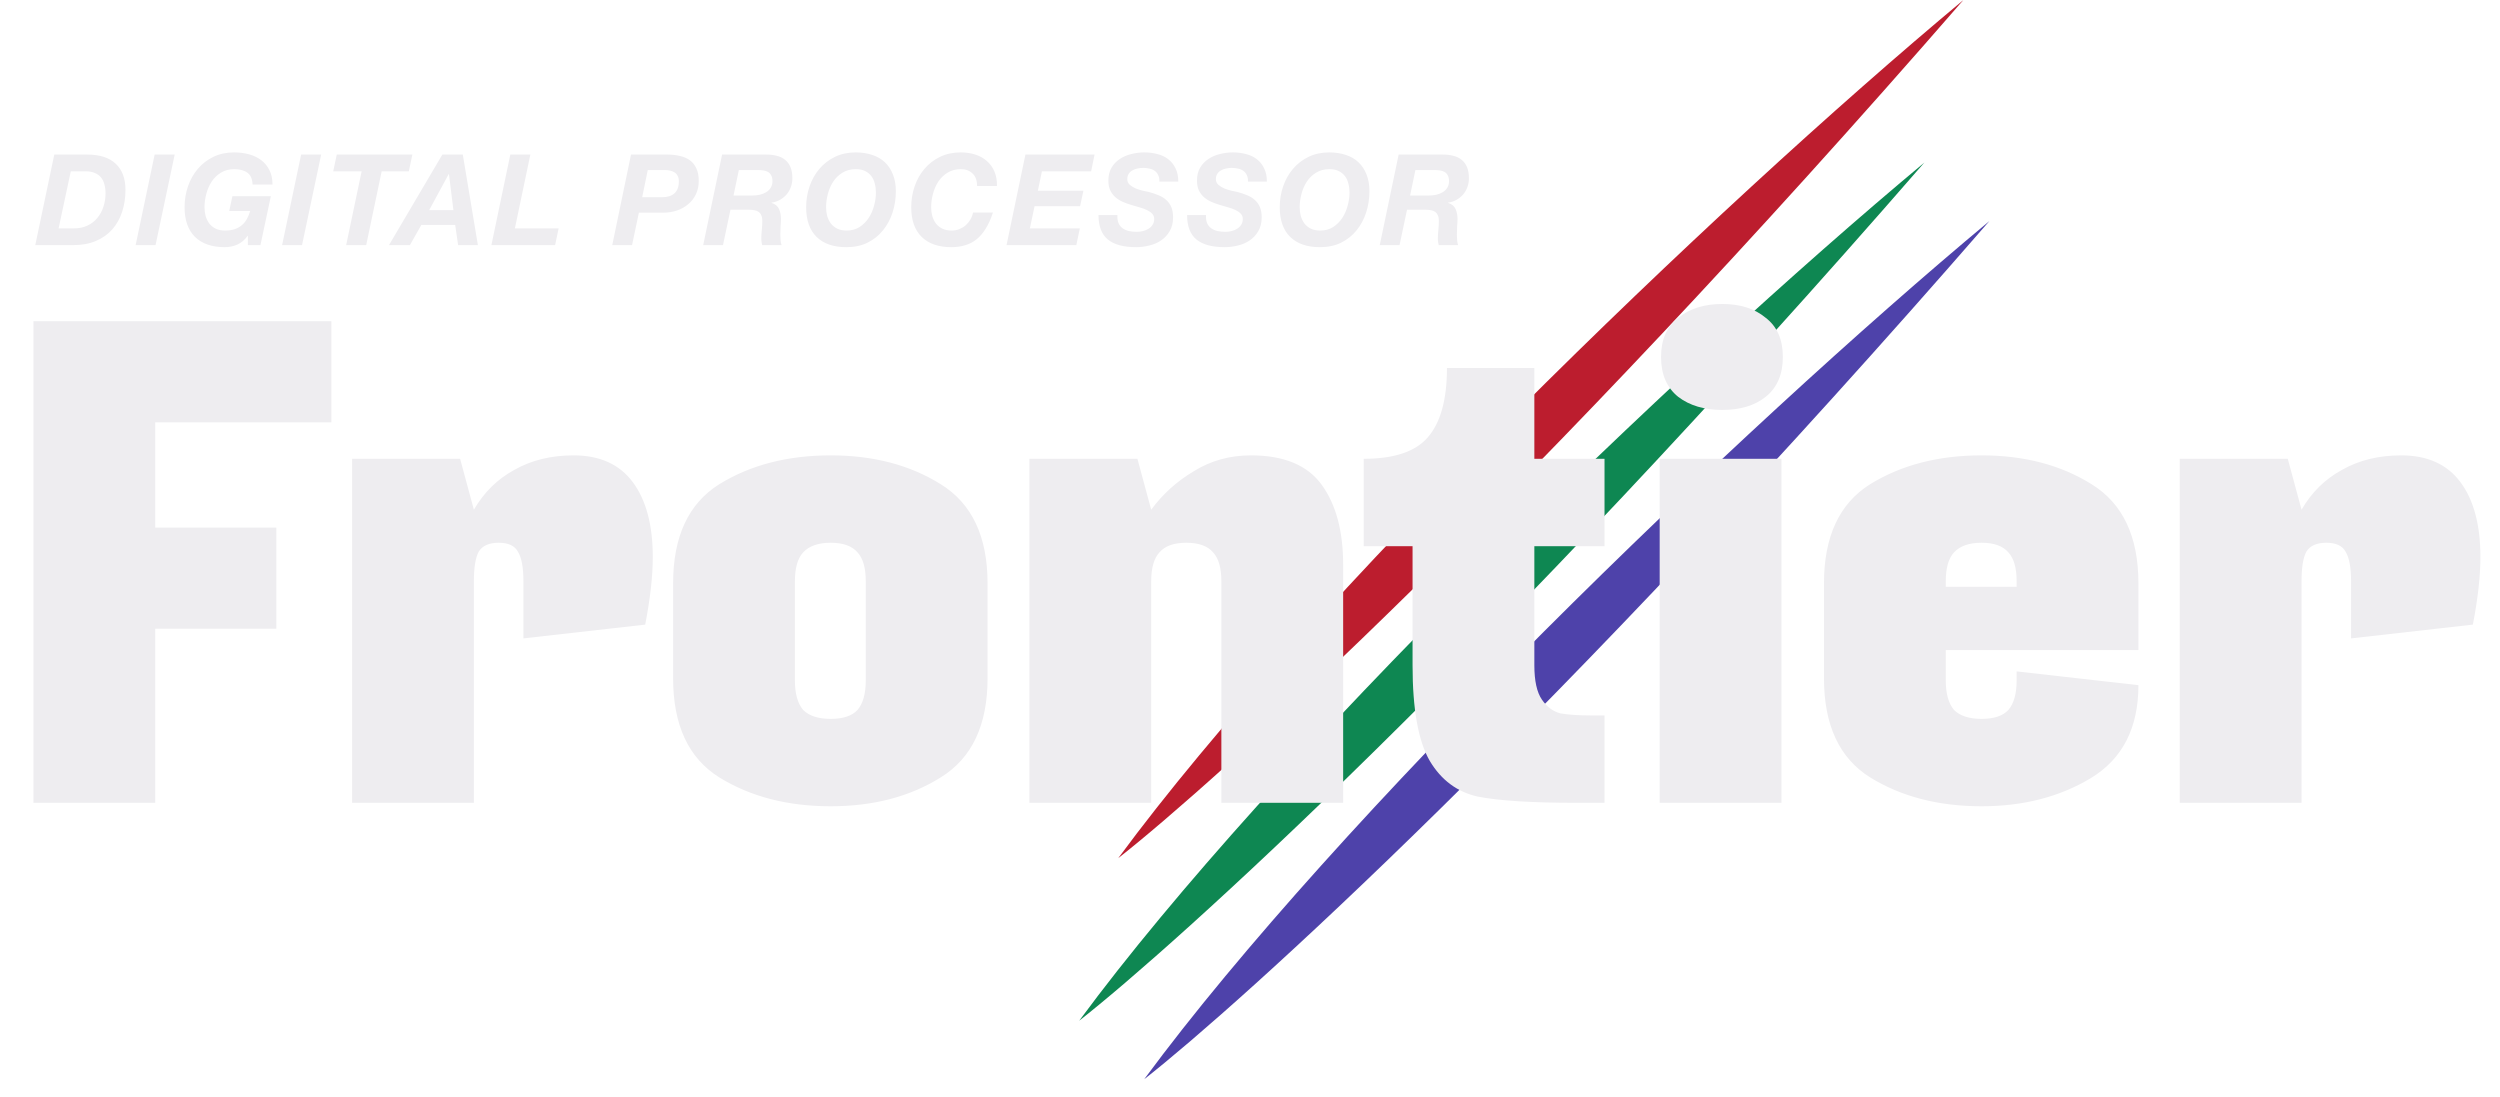
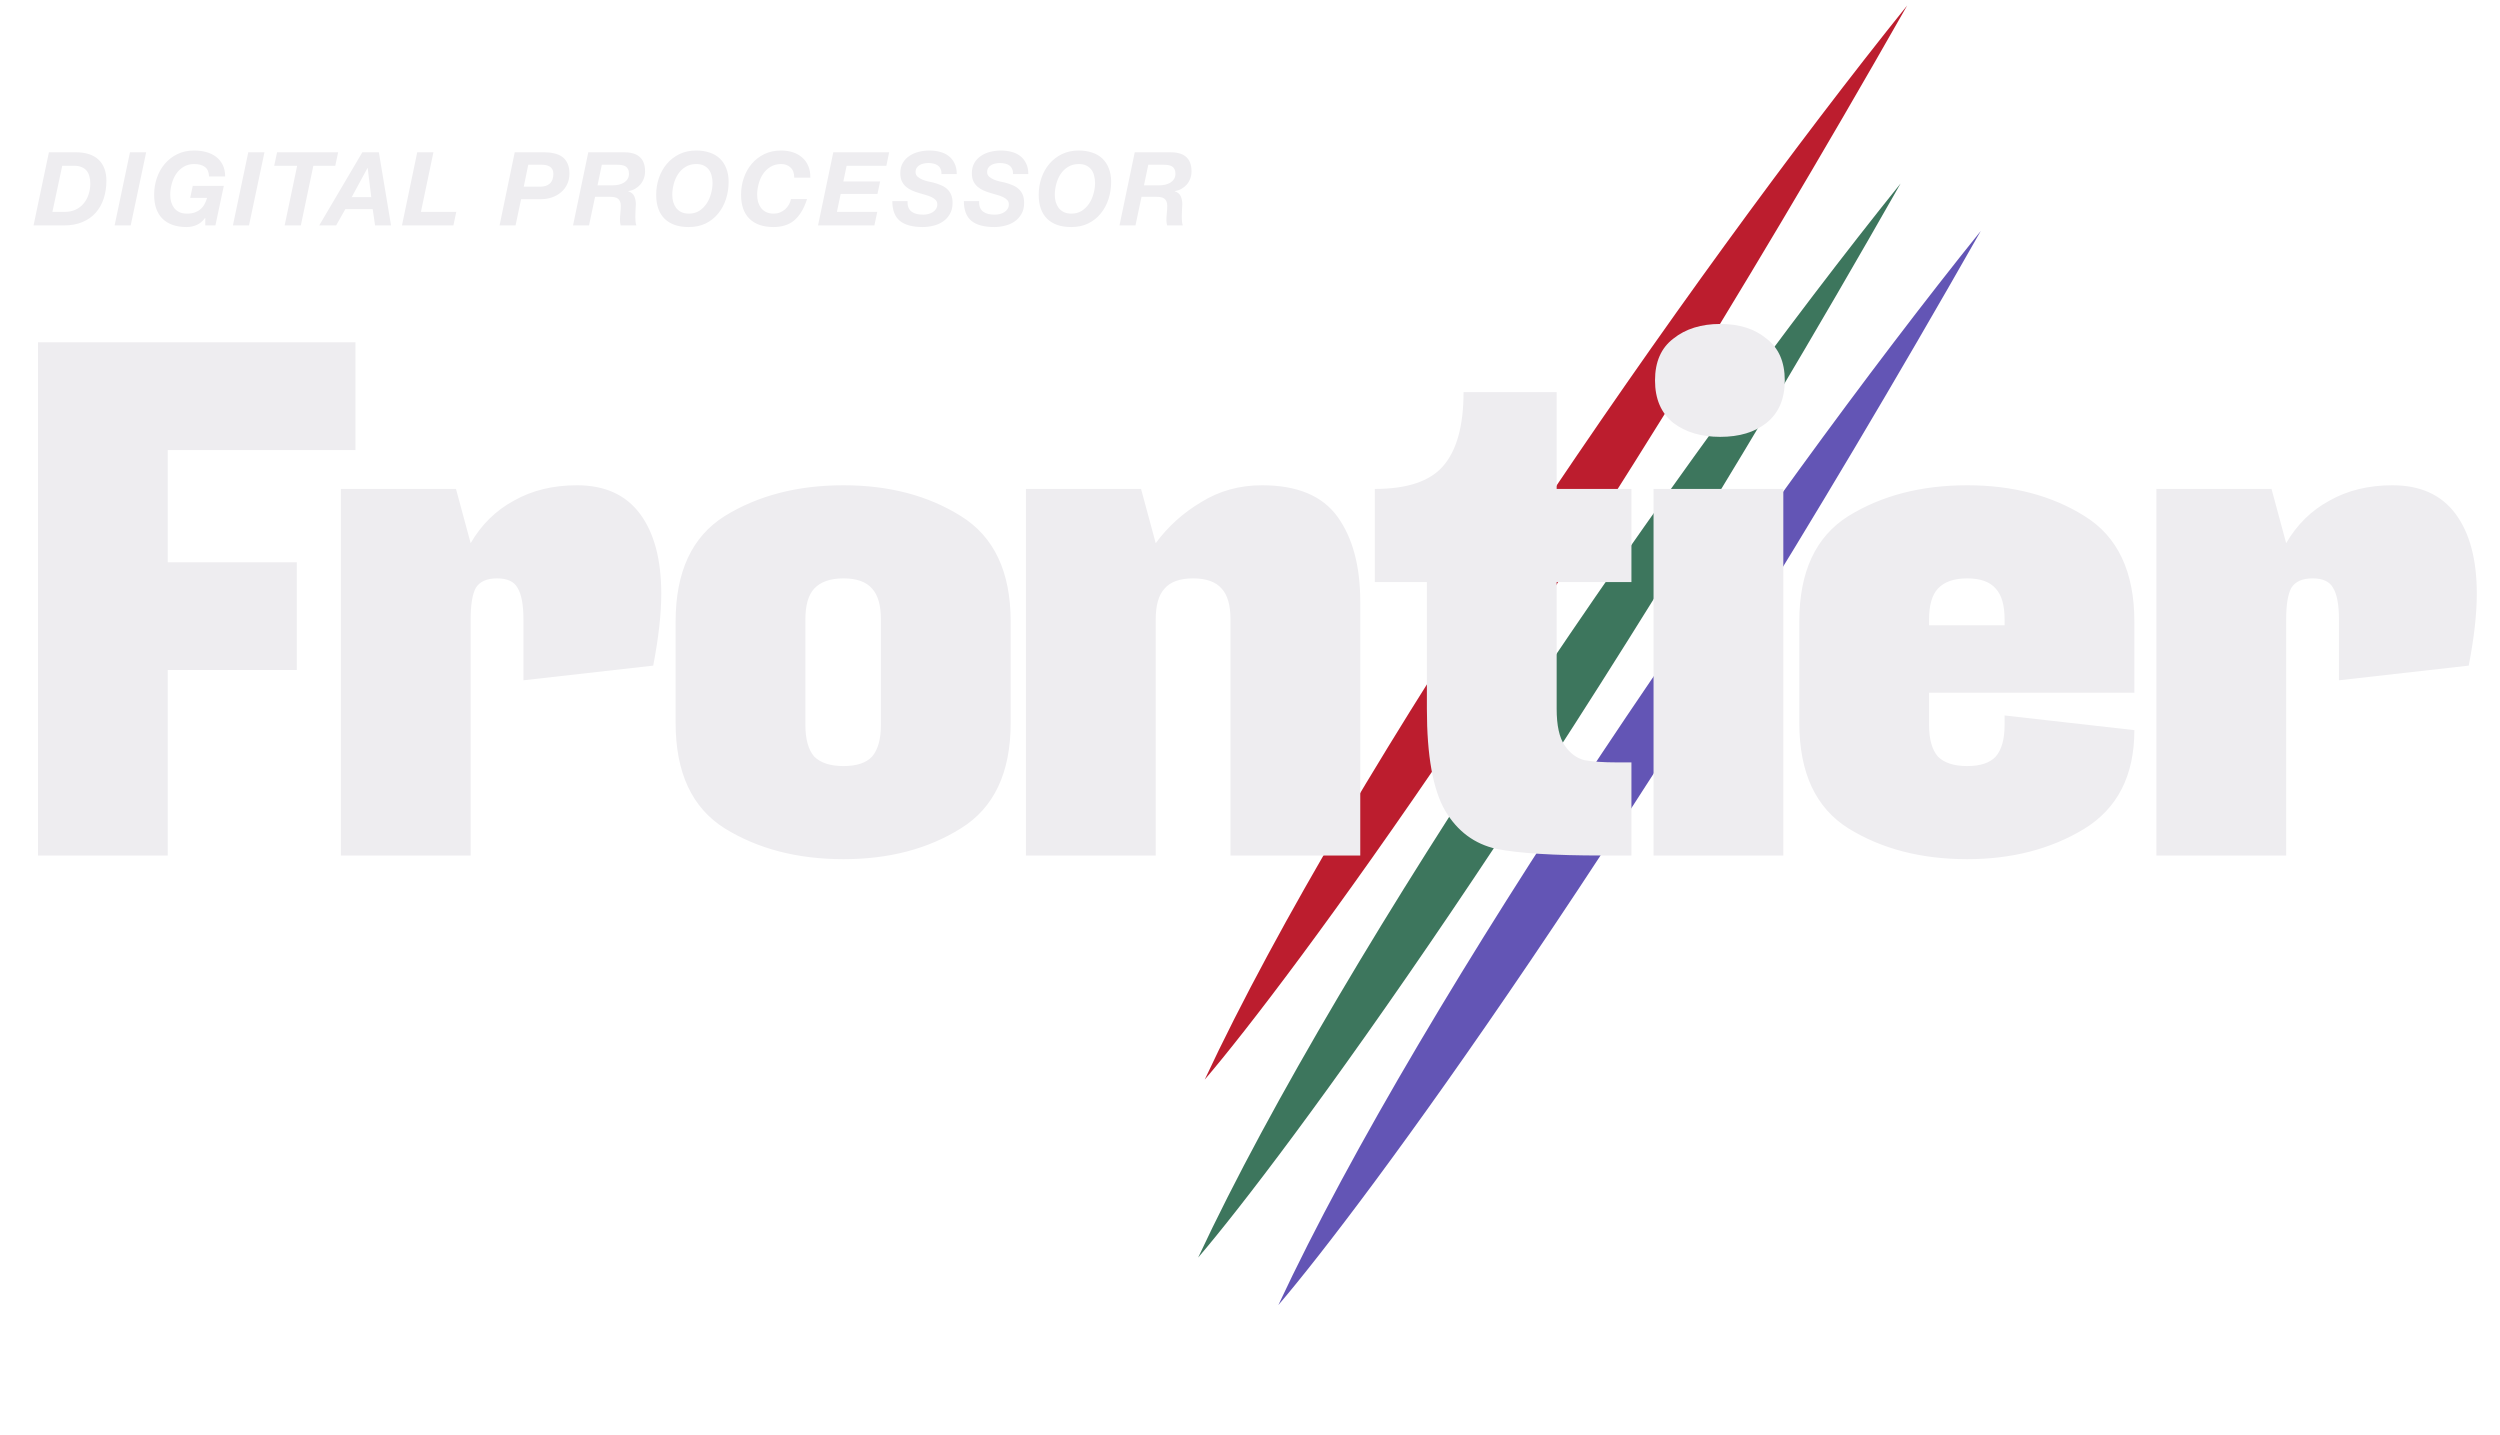
- <svg xmlns="http://www.w3.org/2000/svg" width="130" height="57" viewBox="0 0 130 57" fill="none">
-   <path d="M102.097 0C88.912 10.987 68.121 31.102 58.148 44.625C63.106 40.737 79.615 25.862 102.097 0Z" fill="#BC1D2E" />
-   <path d="M100.068 8.452C86.884 19.439 66.092 39.554 56.119 53.077C61.078 49.189 77.587 34.314 100.068 8.452Z" fill="#0E8752" />
-   <path d="M103.449 11.494C90.264 22.482 69.473 42.597 59.5 56.119C64.459 52.232 80.968 37.357 103.449 11.494Z" fill="#4E42AA" />
-   <path d="M8.072 41.747H1.739V16.702H17.231V21.961H8.072V27.436H14.369V32.695H8.072V41.747ZM18.309 41.747V23.858H23.926L24.642 26.505C25.167 25.599 25.87 24.907 26.753 24.43C27.636 23.929 28.661 23.679 29.83 23.679C31.19 23.679 32.215 24.144 32.907 25.074C33.599 26.004 33.945 27.304 33.945 28.974C33.945 29.952 33.813 31.121 33.551 32.48L27.218 33.196V30.226C27.218 29.511 27.123 28.998 26.932 28.688C26.765 28.378 26.431 28.223 25.93 28.223C25.429 28.223 25.083 28.378 24.892 28.688C24.726 28.998 24.642 29.511 24.642 30.226V41.747H18.309ZM43.196 41.926C40.953 41.926 39.021 41.425 37.4 40.423C35.801 39.422 35.002 37.704 35.002 35.271V30.334C35.002 27.901 35.801 26.183 37.4 25.181C39.021 24.18 40.953 23.679 43.196 23.679C45.414 23.679 47.322 24.18 48.92 25.181C50.542 26.183 51.353 27.901 51.353 30.334V35.271C51.353 37.704 50.542 39.422 48.92 40.423C47.322 41.425 45.414 41.926 43.196 41.926ZM43.196 37.382C43.84 37.382 44.305 37.227 44.591 36.917C44.877 36.583 45.02 36.07 45.02 35.379V30.226C45.02 29.535 44.877 29.034 44.591 28.724C44.305 28.39 43.84 28.223 43.196 28.223C42.552 28.223 42.075 28.39 41.764 28.724C41.478 29.034 41.335 29.535 41.335 30.226V35.379C41.335 36.07 41.478 36.583 41.764 36.917C42.075 37.227 42.552 37.382 43.196 37.382ZM53.529 41.747V23.858H59.146L59.862 26.505C60.458 25.694 61.198 25.026 62.08 24.502C62.963 23.953 63.953 23.679 65.05 23.679C66.767 23.679 67.996 24.192 68.735 25.217C69.475 26.243 69.844 27.626 69.844 29.368V41.747H63.511V30.226C63.511 29.535 63.368 29.034 63.082 28.724C62.796 28.39 62.331 28.223 61.687 28.223C61.043 28.223 60.578 28.39 60.291 28.724C60.005 29.034 59.862 29.535 59.862 30.226V41.747H53.529ZM82.004 41.747C79.666 41.747 77.949 41.64 76.852 41.425C75.778 41.187 74.944 40.566 74.347 39.565C73.751 38.539 73.453 36.881 73.453 34.591V28.402H70.913V23.858C72.487 23.858 73.596 23.488 74.24 22.748C74.908 21.985 75.242 20.781 75.242 19.135H79.786V23.858H83.435V28.402H79.786V34.591C79.786 35.402 79.917 35.999 80.179 36.38C80.442 36.762 80.764 37.001 81.145 37.096C81.551 37.167 82.076 37.203 82.72 37.203H83.435V41.747H82.004ZM89.559 21.317C88.629 21.317 87.865 21.091 87.269 20.638C86.673 20.16 86.375 19.469 86.375 18.562C86.375 17.656 86.673 16.976 87.269 16.523C87.865 16.046 88.629 15.807 89.559 15.807C90.489 15.807 91.241 16.046 91.813 16.523C92.409 16.976 92.708 17.656 92.708 18.562C92.708 19.469 92.409 20.16 91.813 20.638C91.241 21.091 90.489 21.317 89.559 21.317ZM92.636 41.747H86.303V23.858H92.636V41.747ZM103.04 41.926C100.798 41.926 98.866 41.425 97.244 40.423C95.646 39.422 94.847 37.704 94.847 35.271V30.334C94.847 27.901 95.646 26.183 97.244 25.181C98.866 24.18 100.798 23.679 103.04 23.679C105.258 23.679 107.167 24.18 108.765 25.181C110.387 26.183 111.198 27.901 111.198 30.334V33.804H101.18V35.379C101.18 36.07 101.323 36.583 101.609 36.917C101.919 37.227 102.396 37.382 103.04 37.382C103.684 37.382 104.149 37.227 104.436 36.917C104.722 36.583 104.865 36.07 104.865 35.379V34.913L111.198 35.629C111.198 37.847 110.375 39.457 108.729 40.459C107.107 41.437 105.211 41.926 103.04 41.926ZM101.18 30.513H104.865V30.226C104.865 29.535 104.722 29.034 104.436 28.724C104.149 28.39 103.684 28.223 103.04 28.223C102.396 28.223 101.919 28.39 101.609 28.724C101.323 29.034 101.18 29.535 101.18 30.226V30.513ZM113.347 41.747V23.858H118.964L119.68 26.505C120.205 25.599 120.908 24.907 121.791 24.43C122.673 23.929 123.699 23.679 124.868 23.679C126.227 23.679 127.253 24.144 127.945 25.074C128.637 26.004 128.982 27.304 128.982 28.974C128.982 29.952 128.851 31.121 128.589 32.48L122.256 33.196V30.226C122.256 29.511 122.161 28.998 121.97 28.688C121.803 28.378 121.469 28.223 120.968 28.223C120.467 28.223 120.121 28.378 119.93 28.688C119.763 28.998 119.68 29.511 119.68 30.226V41.747H113.347Z" fill="#EEEDF0" />
-   <path d="M3.047 11.876H3.846C4.109 11.876 4.343 11.828 4.545 11.731C4.752 11.635 4.923 11.503 5.059 11.335C5.2 11.168 5.306 10.975 5.376 10.755C5.451 10.535 5.488 10.3 5.488 10.049C5.488 9.878 5.468 9.724 5.429 9.588C5.394 9.447 5.334 9.326 5.251 9.225C5.167 9.124 5.059 9.047 4.927 8.994C4.8 8.937 4.644 8.908 4.459 8.908H3.681L3.047 11.876ZM2.823 8.037H4.525C5.189 8.037 5.688 8.198 6.022 8.519C6.357 8.836 6.524 9.286 6.524 9.871C6.524 10.28 6.467 10.661 6.352 11.012C6.238 11.364 6.066 11.67 5.838 11.929C5.613 12.184 5.33 12.384 4.987 12.53C4.648 12.675 4.252 12.747 3.799 12.747H1.834L2.823 8.037ZM8.042 8.037H9.084L8.088 12.747H7.053L8.042 8.037ZM12.89 12.266H12.877C12.723 12.477 12.543 12.628 12.336 12.721C12.129 12.809 11.914 12.853 11.689 12.853C11.021 12.853 10.504 12.675 10.139 12.318C9.779 11.962 9.598 11.448 9.598 10.775C9.598 10.392 9.658 10.03 9.776 9.686C9.895 9.343 10.065 9.042 10.284 8.783C10.509 8.519 10.779 8.31 11.096 8.156C11.417 8.002 11.775 7.925 12.171 7.925C12.448 7.925 12.707 7.958 12.949 8.024C13.191 8.09 13.402 8.191 13.582 8.328C13.763 8.464 13.906 8.638 14.011 8.849C14.117 9.055 14.17 9.304 14.17 9.594H13.134C13.121 9.304 13.031 9.099 12.864 8.981C12.696 8.858 12.468 8.796 12.178 8.796C11.914 8.796 11.683 8.858 11.485 8.981C11.291 9.099 11.131 9.255 11.003 9.449C10.88 9.638 10.788 9.851 10.726 10.089C10.665 10.322 10.634 10.551 10.634 10.775C10.634 10.938 10.654 11.091 10.693 11.237C10.737 11.382 10.801 11.511 10.885 11.626C10.973 11.736 11.082 11.824 11.214 11.89C11.351 11.956 11.514 11.989 11.703 11.989C11.9 11.989 12.07 11.964 12.21 11.916C12.356 11.863 12.479 11.793 12.58 11.705C12.685 11.617 12.771 11.511 12.837 11.388C12.908 11.261 12.965 11.122 13.009 10.973H11.92L12.085 10.201H14.084L13.543 12.747H12.89V12.266ZM15.659 8.037H16.701L15.705 12.747H14.669L15.659 8.037ZM18.805 8.908H17.327L17.512 8.037H21.443L21.259 8.908H19.847L19.042 12.747H18L18.805 8.908ZM23.003 8.037H24.066L24.851 12.747H23.822L23.67 11.698H21.909L21.315 12.747H20.227L23.003 8.037ZM22.317 10.927H23.577L23.346 9.053H23.333L22.317 10.927ZM26.536 8.037H27.578L26.774 11.876H29.049L28.865 12.747H25.553L26.536 8.037ZM32.813 8.037H34.7C34.937 8.037 35.155 8.062 35.353 8.11C35.555 8.154 35.729 8.229 35.874 8.334C36.019 8.44 36.131 8.58 36.21 8.756C36.294 8.932 36.335 9.15 36.335 9.409C36.335 9.669 36.285 9.902 36.184 10.109C36.087 10.311 35.953 10.482 35.781 10.623C35.614 10.764 35.421 10.872 35.201 10.946C34.981 11.021 34.748 11.059 34.502 11.059H33.222L32.866 12.747H31.837L32.813 8.037ZM33.394 10.254H34.449C34.713 10.254 34.919 10.188 35.069 10.056C35.223 9.92 35.3 9.711 35.3 9.429C35.3 9.31 35.278 9.214 35.234 9.139C35.194 9.06 35.139 9 35.069 8.961C34.999 8.917 34.919 8.886 34.831 8.869C34.748 8.851 34.66 8.842 34.568 8.842H33.684L33.394 10.254ZM38.143 10.168H39.099C39.24 10.168 39.374 10.155 39.502 10.128C39.629 10.098 39.741 10.054 39.838 9.996C39.939 9.935 40.018 9.858 40.075 9.766C40.137 9.669 40.168 9.555 40.168 9.423C40.168 9.295 40.146 9.194 40.102 9.119C40.062 9.04 40.007 8.981 39.937 8.941C39.867 8.902 39.785 8.875 39.693 8.862C39.601 8.849 39.504 8.842 39.403 8.842H38.42L38.143 10.168ZM37.549 8.037H39.798C40.01 8.033 40.201 8.053 40.372 8.097C40.548 8.136 40.698 8.207 40.821 8.308C40.944 8.405 41.039 8.532 41.105 8.69C41.17 8.849 41.203 9.042 41.203 9.271C41.203 9.429 41.177 9.581 41.124 9.726C41.072 9.871 40.997 10.001 40.9 10.115C40.803 10.225 40.689 10.318 40.557 10.392C40.425 10.467 40.28 10.515 40.122 10.537V10.551C40.315 10.612 40.445 10.72 40.511 10.874C40.577 11.023 40.61 11.193 40.61 11.382C40.61 11.487 40.603 11.615 40.59 11.764C40.581 11.909 40.577 12.055 40.577 12.2C40.577 12.305 40.581 12.406 40.59 12.503C40.599 12.595 40.616 12.677 40.643 12.747H39.633C39.62 12.69 39.609 12.637 39.601 12.589C39.592 12.536 39.587 12.483 39.587 12.431C39.587 12.272 39.596 12.114 39.614 11.956C39.631 11.793 39.64 11.632 39.64 11.474C39.64 11.36 39.623 11.267 39.587 11.197C39.557 11.122 39.51 11.063 39.449 11.019C39.392 10.975 39.321 10.946 39.238 10.933C39.154 10.916 39.062 10.907 38.961 10.907H37.984L37.595 12.747H36.566L37.549 8.037ZM41.92 10.775C41.92 10.392 41.98 10.03 42.099 9.686C42.217 9.343 42.386 9.042 42.606 8.783C42.831 8.519 43.101 8.31 43.418 8.156C43.739 8.002 44.097 7.925 44.493 7.925C44.81 7.925 45.098 7.969 45.357 8.057C45.617 8.141 45.836 8.268 46.017 8.44C46.197 8.611 46.336 8.822 46.432 9.073C46.533 9.324 46.584 9.614 46.584 9.944C46.584 10.331 46.527 10.7 46.413 11.052C46.298 11.404 46.131 11.714 45.911 11.982C45.696 12.25 45.427 12.463 45.106 12.622C44.79 12.776 44.425 12.853 44.011 12.853C43.343 12.853 42.826 12.675 42.461 12.318C42.101 11.962 41.92 11.448 41.92 10.775ZM42.956 10.775C42.956 10.938 42.976 11.091 43.015 11.237C43.059 11.382 43.123 11.511 43.207 11.626C43.295 11.736 43.404 11.824 43.536 11.89C43.673 11.956 43.836 11.989 44.025 11.989C44.28 11.989 44.502 11.929 44.691 11.81C44.88 11.687 45.038 11.531 45.166 11.342C45.293 11.149 45.388 10.935 45.449 10.702C45.515 10.469 45.548 10.241 45.548 10.016C45.548 9.849 45.529 9.693 45.489 9.548C45.454 9.398 45.394 9.269 45.311 9.159C45.227 9.049 45.12 8.961 44.988 8.895C44.856 8.829 44.693 8.796 44.499 8.796C44.236 8.796 44.005 8.858 43.807 8.981C43.613 9.099 43.453 9.255 43.325 9.449C43.202 9.638 43.11 9.851 43.048 10.089C42.987 10.322 42.956 10.551 42.956 10.775ZM50.808 9.673C50.808 9.383 50.729 9.165 50.57 9.02C50.416 8.871 50.214 8.796 49.963 8.796C49.7 8.796 49.469 8.858 49.271 8.981C49.077 9.099 48.917 9.255 48.789 9.449C48.666 9.638 48.574 9.851 48.512 10.089C48.451 10.322 48.42 10.551 48.42 10.775C48.42 10.938 48.44 11.091 48.479 11.237C48.523 11.382 48.587 11.511 48.67 11.626C48.758 11.736 48.868 11.824 49 11.89C49.137 11.956 49.299 11.989 49.489 11.989C49.629 11.989 49.761 11.964 49.884 11.916C50.012 11.863 50.124 11.795 50.221 11.711C50.317 11.624 50.399 11.522 50.465 11.408C50.531 11.294 50.575 11.175 50.597 11.052H51.632C51.527 11.382 51.401 11.661 51.256 11.89C51.116 12.118 50.955 12.305 50.775 12.45C50.599 12.591 50.401 12.692 50.181 12.754C49.966 12.82 49.73 12.853 49.475 12.853C48.807 12.853 48.29 12.675 47.925 12.318C47.565 11.962 47.384 11.448 47.384 10.775C47.384 10.392 47.444 10.03 47.562 9.686C47.681 9.343 47.85 9.042 48.07 8.783C48.294 8.519 48.565 8.31 48.882 8.156C49.203 8.002 49.561 7.925 49.957 7.925C50.23 7.925 50.482 7.963 50.715 8.037C50.949 8.112 51.148 8.224 51.316 8.374C51.487 8.519 51.619 8.701 51.711 8.921C51.804 9.137 51.848 9.387 51.843 9.673H50.808ZM53.322 8.037H56.917L56.739 8.908H54.18L53.969 9.917H56.337L56.165 10.722H53.797L53.553 11.876H56.152L55.968 12.747H52.34L53.322 8.037ZM58.105 11.184C58.096 11.351 58.116 11.492 58.164 11.606C58.212 11.716 58.283 11.804 58.375 11.87C58.467 11.936 58.577 11.984 58.705 12.015C58.832 12.041 58.971 12.055 59.12 12.055C59.226 12.055 59.331 12.041 59.437 12.015C59.543 11.989 59.637 11.949 59.721 11.896C59.809 11.844 59.879 11.775 59.932 11.692C59.989 11.608 60.018 11.507 60.018 11.388C60.018 11.274 59.982 11.182 59.912 11.111C59.842 11.037 59.749 10.973 59.635 10.92C59.525 10.867 59.398 10.821 59.252 10.781C59.112 10.742 58.969 10.7 58.824 10.656C58.674 10.612 58.529 10.559 58.388 10.498C58.248 10.436 58.12 10.357 58.006 10.26C57.896 10.164 57.806 10.045 57.735 9.904C57.669 9.763 57.636 9.592 57.636 9.39C57.636 9.126 57.691 8.902 57.801 8.717C57.911 8.532 58.054 8.383 58.23 8.268C58.406 8.15 58.604 8.064 58.824 8.011C59.048 7.954 59.274 7.925 59.503 7.925C59.745 7.925 59.971 7.954 60.182 8.011C60.398 8.064 60.585 8.152 60.743 8.275C60.906 8.398 61.033 8.556 61.126 8.75C61.222 8.939 61.271 9.17 61.271 9.442H60.288C60.292 9.31 60.273 9.201 60.229 9.113C60.189 9.02 60.13 8.945 60.05 8.888C59.976 8.831 59.886 8.792 59.78 8.77C59.675 8.743 59.562 8.73 59.444 8.73C59.347 8.73 59.248 8.741 59.147 8.763C59.05 8.781 58.962 8.814 58.883 8.862C58.804 8.906 58.74 8.965 58.692 9.04C58.643 9.115 58.619 9.207 58.619 9.317C58.619 9.431 58.661 9.528 58.745 9.607C58.832 9.682 58.936 9.746 59.054 9.799C59.178 9.847 59.303 9.887 59.431 9.917C59.558 9.944 59.661 9.966 59.74 9.983C59.925 10.032 60.094 10.089 60.248 10.155C60.402 10.216 60.534 10.298 60.644 10.399C60.758 10.5 60.846 10.623 60.908 10.768C60.97 10.913 61 11.091 61 11.303C61 11.584 60.941 11.824 60.822 12.022C60.708 12.22 60.559 12.38 60.374 12.503C60.194 12.626 59.989 12.714 59.76 12.767C59.532 12.824 59.305 12.853 59.081 12.853C58.421 12.853 57.929 12.719 57.603 12.45C57.282 12.182 57.122 11.76 57.122 11.184H58.105ZM62.712 11.184C62.703 11.351 62.723 11.492 62.771 11.606C62.819 11.716 62.89 11.804 62.982 11.87C63.075 11.936 63.184 11.984 63.312 12.015C63.44 12.041 63.578 12.055 63.728 12.055C63.833 12.055 63.939 12.041 64.044 12.015C64.15 11.989 64.244 11.949 64.328 11.896C64.416 11.844 64.486 11.775 64.539 11.692C64.596 11.608 64.625 11.507 64.625 11.388C64.625 11.274 64.59 11.182 64.519 11.111C64.449 11.037 64.356 10.973 64.242 10.92C64.132 10.867 64.005 10.821 63.859 10.781C63.719 10.742 63.576 10.7 63.431 10.656C63.281 10.612 63.136 10.559 62.995 10.498C62.855 10.436 62.727 10.357 62.613 10.26C62.503 10.164 62.413 10.045 62.342 9.904C62.276 9.763 62.243 9.592 62.243 9.39C62.243 9.126 62.298 8.902 62.408 8.717C62.518 8.532 62.661 8.383 62.837 8.268C63.013 8.15 63.211 8.064 63.431 8.011C63.655 7.954 63.882 7.925 64.11 7.925C64.352 7.925 64.579 7.954 64.79 8.011C65.005 8.064 65.192 8.152 65.35 8.275C65.513 8.398 65.641 8.556 65.733 8.75C65.83 8.939 65.878 9.17 65.878 9.442H64.895C64.9 9.31 64.88 9.201 64.836 9.113C64.796 9.02 64.737 8.945 64.658 8.888C64.583 8.831 64.493 8.792 64.387 8.77C64.282 8.743 64.169 8.73 64.051 8.73C63.954 8.73 63.855 8.741 63.754 8.763C63.657 8.781 63.569 8.814 63.49 8.862C63.411 8.906 63.347 8.965 63.299 9.04C63.25 9.115 63.226 9.207 63.226 9.317C63.226 9.431 63.268 9.528 63.352 9.607C63.44 9.682 63.543 9.746 63.662 9.799C63.785 9.847 63.91 9.887 64.038 9.917C64.165 9.944 64.269 9.966 64.348 9.983C64.532 10.032 64.702 10.089 64.856 10.155C65.01 10.216 65.141 10.298 65.251 10.399C65.366 10.5 65.454 10.623 65.515 10.768C65.577 10.913 65.608 11.091 65.608 11.303C65.608 11.584 65.548 11.824 65.429 12.022C65.315 12.22 65.166 12.38 64.981 12.503C64.801 12.626 64.596 12.714 64.367 12.767C64.139 12.824 63.912 12.853 63.688 12.853C63.028 12.853 62.536 12.719 62.21 12.45C61.889 12.182 61.729 11.76 61.729 11.184H62.712ZM66.547 10.775C66.547 10.392 66.606 10.03 66.725 9.686C66.844 9.343 67.013 9.042 67.233 8.783C67.457 8.519 67.728 8.31 68.044 8.156C68.365 8.002 68.724 7.925 69.12 7.925C69.436 7.925 69.724 7.969 69.984 8.057C70.243 8.141 70.463 8.268 70.643 8.44C70.824 8.611 70.962 8.822 71.059 9.073C71.16 9.324 71.211 9.614 71.211 9.944C71.211 10.331 71.153 10.7 71.039 11.052C70.925 11.404 70.758 11.714 70.538 11.982C70.322 12.25 70.054 12.463 69.733 12.622C69.416 12.776 69.052 12.853 68.638 12.853C67.97 12.853 67.453 12.675 67.088 12.318C66.727 11.962 66.547 11.448 66.547 10.775ZM67.583 10.775C67.583 10.938 67.603 11.091 67.642 11.237C67.686 11.382 67.75 11.511 67.833 11.626C67.921 11.736 68.031 11.824 68.163 11.89C68.299 11.956 68.462 11.989 68.651 11.989C68.906 11.989 69.129 11.929 69.318 11.81C69.507 11.687 69.665 11.531 69.793 11.342C69.92 11.149 70.015 10.935 70.076 10.702C70.142 10.469 70.175 10.241 70.175 10.016C70.175 9.849 70.155 9.693 70.116 9.548C70.081 9.398 70.021 9.269 69.938 9.159C69.854 9.049 69.746 8.961 69.614 8.895C69.483 8.829 69.32 8.796 69.126 8.796C68.862 8.796 68.632 8.858 68.434 8.981C68.24 9.099 68.08 9.255 67.952 9.449C67.829 9.638 67.737 9.851 67.675 10.089C67.614 10.322 67.583 10.551 67.583 10.775ZM73.324 10.168H74.28C74.421 10.168 74.555 10.155 74.683 10.128C74.81 10.098 74.922 10.054 75.019 9.996C75.12 9.935 75.199 9.858 75.256 9.766C75.318 9.669 75.349 9.555 75.349 9.423C75.349 9.295 75.327 9.194 75.283 9.119C75.243 9.04 75.188 8.981 75.118 8.941C75.047 8.902 74.966 8.875 74.874 8.862C74.781 8.849 74.685 8.842 74.584 8.842H73.601L73.324 10.168ZM72.73 8.037H74.979C75.19 8.033 75.382 8.053 75.553 8.097C75.729 8.136 75.879 8.207 76.002 8.308C76.125 8.405 76.219 8.532 76.285 8.69C76.351 8.849 76.384 9.042 76.384 9.271C76.384 9.429 76.358 9.581 76.305 9.726C76.252 9.871 76.178 10.001 76.081 10.115C75.984 10.225 75.87 10.318 75.738 10.392C75.606 10.467 75.461 10.515 75.302 10.537V10.551C75.496 10.612 75.626 10.72 75.692 10.874C75.758 11.023 75.791 11.193 75.791 11.382C75.791 11.487 75.784 11.615 75.771 11.764C75.762 11.909 75.758 12.055 75.758 12.2C75.758 12.305 75.762 12.406 75.771 12.503C75.78 12.595 75.797 12.677 75.824 12.747H74.814C74.801 12.69 74.79 12.637 74.781 12.589C74.773 12.536 74.768 12.483 74.768 12.431C74.768 12.272 74.777 12.114 74.795 11.956C74.812 11.793 74.821 11.632 74.821 11.474C74.821 11.36 74.803 11.267 74.768 11.197C74.737 11.122 74.691 11.063 74.63 11.019C74.573 10.975 74.502 10.946 74.419 10.933C74.335 10.916 74.243 10.907 74.142 10.907H73.165L72.776 12.747H71.747L72.73 8.037Z" fill="#EEEDF0" />
+ <svg xmlns="http://www.w3.org/2000/svg" width="122" height="70" viewBox="0 0 122 70" fill="none">
+   <path d="M93.071 0.267C82.313 13.639 65.899 37.461 58.79 52.686C62.884 47.896 76.134 30.056 93.071 0.267Z" fill="#BC1D2E" />
+   <path d="M92.75 8.953C81.992 22.325 65.578 46.147 58.469 61.371C62.563 56.582 75.812 38.742 92.75 8.953Z" fill="#3D765D" />
+   <path d="M96.664 11.268C85.907 24.641 69.493 48.463 62.384 63.687C66.478 58.898 79.727 41.058 96.664 11.268Z" fill="#6355B5" />
+   <path d="M8.186 41.749H1.854V16.704H17.346V21.963H8.186V27.437H14.484V32.697H8.186V41.749ZM16.635 41.749V23.86H22.252L22.968 26.507C23.492 25.601 24.196 24.909 25.079 24.432C25.961 23.931 26.987 23.681 28.156 23.681C29.515 23.681 30.541 24.146 31.233 25.076C31.924 26.006 32.27 27.306 32.27 28.976C32.27 29.954 32.139 31.123 31.877 32.482L25.544 33.198V30.228C25.544 29.513 25.448 29 25.258 28.69C25.09 28.38 24.757 28.225 24.256 28.225C23.755 28.225 23.409 28.38 23.218 28.69C23.051 29 22.968 29.513 22.968 30.228V41.749H16.635ZM41.163 41.928C38.921 41.928 36.989 41.427 35.367 40.425C33.769 39.423 32.97 37.706 32.97 35.273V30.335C32.97 27.903 33.769 26.185 35.367 25.183C36.989 24.182 38.921 23.681 41.163 23.681C43.382 23.681 45.29 24.182 46.888 25.183C48.51 26.185 49.321 27.903 49.321 30.335V35.273C49.321 37.706 48.51 39.423 46.888 40.425C45.29 41.427 43.382 41.928 41.163 41.928ZM41.163 37.384C41.807 37.384 42.273 37.229 42.559 36.919C42.845 36.585 42.988 36.072 42.988 35.38V30.228C42.988 29.537 42.845 29.036 42.559 28.726C42.273 28.392 41.807 28.225 41.163 28.225C40.52 28.225 40.042 28.392 39.732 28.726C39.446 29.036 39.303 29.537 39.303 30.228V35.38C39.303 36.072 39.446 36.585 39.732 36.919C40.042 37.229 40.52 37.384 41.163 37.384ZM50.066 41.749V23.86H55.683L56.399 26.507C56.995 25.696 57.734 25.028 58.617 24.504C59.499 23.955 60.489 23.681 61.587 23.681C63.304 23.681 64.532 24.194 65.272 25.219C66.011 26.245 66.381 27.628 66.381 29.369V41.749H60.048V30.228C60.048 29.537 59.905 29.036 59.619 28.726C59.333 28.392 58.867 28.225 58.223 28.225C57.579 28.225 57.114 28.392 56.828 28.726C56.542 29.036 56.399 29.537 56.399 30.228V41.749H50.066ZM78.183 41.749C75.845 41.749 74.128 41.642 73.031 41.427C71.957 41.188 71.123 40.568 70.526 39.566C69.93 38.541 69.632 36.883 69.632 34.593V28.404H67.091V23.86C68.666 23.86 69.775 23.49 70.419 22.75C71.087 21.987 71.421 20.783 71.421 19.137H75.965V23.86H79.614V28.404H75.965V34.593C75.965 35.404 76.096 36.001 76.358 36.382C76.621 36.764 76.943 37.002 77.324 37.098C77.73 37.169 78.254 37.205 78.899 37.205H79.614V41.749H78.183ZM83.949 21.319C83.019 21.319 82.255 21.093 81.659 20.639C81.063 20.162 80.765 19.471 80.765 18.564C80.765 17.658 81.063 16.978 81.659 16.525C82.255 16.048 83.019 15.809 83.949 15.809C84.879 15.809 85.631 16.048 86.203 16.525C86.799 16.978 87.097 17.658 87.097 18.564C87.097 19.471 86.799 20.162 86.203 20.639C85.631 21.093 84.879 21.319 83.949 21.319ZM87.026 41.749H80.693V23.86H87.026V41.749ZM95.999 41.928C93.757 41.928 91.825 41.427 90.203 40.425C88.605 39.423 87.806 37.706 87.806 35.273V30.335C87.806 27.903 88.605 26.185 90.203 25.183C91.825 24.182 93.757 23.681 95.999 23.681C98.217 23.681 100.125 24.182 101.724 25.183C103.346 26.185 104.157 27.903 104.157 30.335V33.806H94.138V35.38C94.138 36.072 94.282 36.585 94.568 36.919C94.878 37.229 95.355 37.384 95.999 37.384C96.643 37.384 97.108 37.229 97.394 36.919C97.681 36.585 97.824 36.072 97.824 35.38V34.915L104.157 35.631C104.157 37.849 103.334 39.459 101.688 40.461C100.066 41.439 98.169 41.928 95.999 41.928ZM94.138 30.514H97.824V30.228C97.824 29.537 97.681 29.036 97.394 28.726C97.108 28.392 96.643 28.225 95.999 28.225C95.355 28.225 94.878 28.392 94.568 28.726C94.282 29.036 94.138 29.537 94.138 30.228V30.514ZM105.232 41.749V23.86H110.85L111.565 26.507C112.09 25.601 112.794 24.909 113.676 24.432C114.559 23.931 115.584 23.681 116.753 23.681C118.113 23.681 119.139 24.146 119.83 25.076C120.522 26.006 120.868 27.306 120.868 28.976C120.868 29.954 120.737 31.123 120.474 32.482L114.141 33.198V30.228C114.141 29.513 114.046 29 113.855 28.69C113.688 28.38 113.354 28.225 112.853 28.225C112.352 28.225 112.007 28.38 111.816 28.69C111.649 29 111.565 29.513 111.565 30.228V41.749H105.232Z" fill="#EEEDF0" />
+   <path d="M2.557 10.34H3.162C3.362 10.34 3.538 10.303 3.692 10.23C3.848 10.157 3.978 10.057 4.082 9.93C4.188 9.803 4.268 9.657 4.322 9.49C4.378 9.323 4.407 9.145 4.407 8.955C4.407 8.825 4.392 8.708 4.362 8.605C4.335 8.498 4.29 8.407 4.227 8.33C4.163 8.253 4.082 8.195 3.982 8.155C3.885 8.112 3.767 8.09 3.627 8.09H3.037L2.557 10.34ZM2.387 7.43H3.677C4.18 7.43 4.558 7.552 4.812 7.795C5.065 8.035 5.192 8.377 5.192 8.82C5.192 9.13 5.148 9.418 5.062 9.685C4.975 9.952 4.845 10.183 4.672 10.38C4.502 10.573 4.287 10.725 4.027 10.835C3.77 10.945 3.47 11 3.127 11H1.637L2.387 7.43ZM6.343 7.43H7.133L6.378 11H5.593L6.343 7.43ZM10.017 10.635H10.007C9.89 10.795 9.754 10.91 9.597 10.98C9.44 11.047 9.277 11.08 9.107 11.08C8.6 11.08 8.209 10.945 7.932 10.675C7.659 10.405 7.522 10.015 7.522 9.505C7.522 9.215 7.567 8.94 7.657 8.68C7.747 8.42 7.875 8.192 8.042 7.995C8.212 7.795 8.417 7.637 8.657 7.52C8.9 7.403 9.172 7.345 9.472 7.345C9.682 7.345 9.879 7.37 10.062 7.42C10.245 7.47 10.405 7.547 10.542 7.65C10.679 7.753 10.787 7.885 10.867 8.045C10.947 8.202 10.987 8.39 10.987 8.61H10.202C10.192 8.39 10.124 8.235 9.997 8.145C9.87 8.052 9.697 8.005 9.477 8.005C9.277 8.005 9.102 8.052 8.952 8.145C8.805 8.235 8.684 8.353 8.587 8.5C8.494 8.643 8.424 8.805 8.377 8.985C8.33 9.162 8.307 9.335 8.307 9.505C8.307 9.628 8.322 9.745 8.352 9.855C8.385 9.965 8.434 10.063 8.497 10.15C8.564 10.233 8.647 10.3 8.747 10.35C8.85 10.4 8.974 10.425 9.117 10.425C9.267 10.425 9.395 10.407 9.502 10.37C9.612 10.33 9.705 10.277 9.782 10.21C9.862 10.143 9.927 10.063 9.977 9.97C10.03 9.873 10.074 9.768 10.107 9.655H9.282L9.407 9.07H10.922L10.512 11H10.017V10.635ZM12.116 7.43H12.906L12.151 11H11.366L12.116 7.43ZM14.501 8.09H13.381L13.521 7.43H16.501L16.361 8.09H15.291L14.681 11H13.891L14.501 8.09ZM17.683 7.43H18.488L19.083 11H18.303L18.188 10.205H16.853L16.403 11H15.578L17.683 7.43ZM17.163 9.62H18.118L17.943 8.2H17.933L17.163 9.62ZM20.361 7.43H21.151L20.541 10.34H22.266L22.126 11H19.616L20.361 7.43ZM25.119 7.43H26.549C26.729 7.43 26.894 7.448 27.044 7.485C27.197 7.518 27.329 7.575 27.439 7.655C27.549 7.735 27.634 7.842 27.694 7.975C27.757 8.108 27.789 8.273 27.789 8.47C27.789 8.667 27.75 8.843 27.674 9C27.601 9.153 27.499 9.283 27.369 9.39C27.242 9.497 27.096 9.578 26.929 9.635C26.762 9.692 26.585 9.72 26.399 9.72H25.429L25.159 11H24.379L25.119 7.43ZM25.559 9.11H26.359C26.559 9.11 26.715 9.06 26.829 8.96C26.945 8.857 27.004 8.698 27.004 8.485C27.004 8.395 26.987 8.322 26.954 8.265C26.924 8.205 26.882 8.16 26.829 8.13C26.776 8.097 26.715 8.073 26.649 8.06C26.585 8.047 26.519 8.04 26.449 8.04H25.779L25.559 9.11ZM29.159 9.045H29.884C29.99 9.045 30.092 9.035 30.189 9.015C30.285 8.992 30.37 8.958 30.444 8.915C30.52 8.868 30.58 8.81 30.624 8.74C30.67 8.667 30.694 8.58 30.694 8.48C30.694 8.383 30.677 8.307 30.644 8.25C30.614 8.19 30.572 8.145 30.519 8.115C30.465 8.085 30.404 8.065 30.334 8.055C30.264 8.045 30.19 8.04 30.114 8.04H29.369L29.159 9.045ZM28.709 7.43H30.414C30.574 7.427 30.719 7.442 30.849 7.475C30.982 7.505 31.095 7.558 31.189 7.635C31.282 7.708 31.354 7.805 31.404 7.925C31.454 8.045 31.479 8.192 31.479 8.365C31.479 8.485 31.459 8.6 31.419 8.71C31.379 8.82 31.322 8.918 31.249 9.005C31.175 9.088 31.089 9.158 30.989 9.215C30.889 9.272 30.779 9.308 30.659 9.325V9.335C30.805 9.382 30.904 9.463 30.954 9.58C31.004 9.693 31.029 9.822 31.029 9.965C31.029 10.045 31.024 10.142 31.014 10.255C31.007 10.365 31.004 10.475 31.004 10.585C31.004 10.665 31.007 10.742 31.014 10.815C31.02 10.885 31.034 10.947 31.054 11H30.289C30.279 10.957 30.27 10.917 30.264 10.88C30.257 10.84 30.254 10.8 30.254 10.76C30.254 10.64 30.26 10.52 30.274 10.4C30.287 10.277 30.294 10.155 30.294 10.035C30.294 9.948 30.28 9.878 30.254 9.825C30.23 9.768 30.195 9.723 30.149 9.69C30.105 9.657 30.052 9.635 29.989 9.625C29.925 9.612 29.855 9.605 29.779 9.605H29.039L28.744 11H27.964L28.709 7.43ZM32.022 9.505C32.022 9.215 32.067 8.94 32.157 8.68C32.247 8.42 32.376 8.192 32.542 7.995C32.712 7.795 32.917 7.637 33.157 7.52C33.401 7.403 33.672 7.345 33.972 7.345C34.212 7.345 34.431 7.378 34.627 7.445C34.824 7.508 34.99 7.605 35.127 7.735C35.264 7.865 35.369 8.025 35.442 8.215C35.519 8.405 35.557 8.625 35.557 8.875C35.557 9.168 35.514 9.448 35.427 9.715C35.34 9.982 35.214 10.217 35.047 10.42C34.884 10.623 34.681 10.785 34.437 10.905C34.197 11.022 33.92 11.08 33.607 11.08C33.1 11.08 32.709 10.945 32.432 10.675C32.159 10.405 32.022 10.015 32.022 9.505ZM32.807 9.505C32.807 9.628 32.822 9.745 32.852 9.855C32.886 9.965 32.934 10.063 32.997 10.15C33.064 10.233 33.147 10.3 33.247 10.35C33.35 10.4 33.474 10.425 33.617 10.425C33.81 10.425 33.979 10.38 34.122 10.29C34.266 10.197 34.386 10.078 34.482 9.935C34.579 9.788 34.651 9.627 34.697 9.45C34.747 9.273 34.772 9.1 34.772 8.93C34.772 8.803 34.757 8.685 34.727 8.575C34.7 8.462 34.656 8.363 34.592 8.28C34.529 8.197 34.447 8.13 34.347 8.08C34.247 8.03 34.124 8.005 33.977 8.005C33.777 8.005 33.602 8.052 33.452 8.145C33.306 8.235 33.184 8.353 33.087 8.5C32.994 8.643 32.924 8.805 32.877 8.985C32.831 9.162 32.807 9.335 32.807 9.505ZM38.759 8.67C38.759 8.45 38.699 8.285 38.579 8.175C38.462 8.062 38.309 8.005 38.119 8.005C37.919 8.005 37.744 8.052 37.594 8.145C37.447 8.235 37.325 8.353 37.229 8.5C37.135 8.643 37.065 8.805 37.019 8.985C36.972 9.162 36.949 9.335 36.949 9.505C36.949 9.628 36.964 9.745 36.994 9.855C37.027 9.965 37.075 10.063 37.139 10.15C37.205 10.233 37.289 10.3 37.389 10.35C37.492 10.4 37.615 10.425 37.759 10.425C37.865 10.425 37.965 10.407 38.059 10.37C38.155 10.33 38.24 10.278 38.314 10.215C38.387 10.148 38.449 10.072 38.499 9.985C38.549 9.898 38.582 9.808 38.599 9.715H39.384C39.304 9.965 39.209 10.177 39.099 10.35C38.992 10.523 38.87 10.665 38.734 10.775C38.6 10.882 38.45 10.958 38.284 11.005C38.12 11.055 37.942 11.08 37.749 11.08C37.242 11.08 36.85 10.945 36.574 10.675C36.3 10.405 36.164 10.015 36.164 9.505C36.164 9.215 36.209 8.94 36.299 8.68C36.389 8.42 36.517 8.192 36.684 7.995C36.854 7.795 37.059 7.637 37.299 7.52C37.542 7.403 37.814 7.345 38.114 7.345C38.32 7.345 38.512 7.373 38.689 7.43C38.865 7.487 39.017 7.572 39.144 7.685C39.274 7.795 39.374 7.933 39.444 8.1C39.514 8.263 39.547 8.453 39.544 8.67H38.759ZM40.665 7.43H43.39L43.255 8.09H41.315L41.155 8.855H42.95L42.82 9.465H41.025L40.84 10.34H42.81L42.67 11H39.92L40.665 7.43ZM44.29 9.815C44.283 9.942 44.298 10.048 44.335 10.135C44.371 10.218 44.425 10.285 44.495 10.335C44.565 10.385 44.648 10.422 44.745 10.445C44.841 10.465 44.946 10.475 45.06 10.475C45.14 10.475 45.22 10.465 45.3 10.445C45.38 10.425 45.451 10.395 45.515 10.355C45.581 10.315 45.635 10.263 45.675 10.2C45.718 10.137 45.74 10.06 45.74 9.97C45.74 9.883 45.713 9.813 45.66 9.76C45.606 9.703 45.536 9.655 45.45 9.615C45.366 9.575 45.27 9.54 45.16 9.51C45.053 9.48 44.945 9.448 44.835 9.415C44.721 9.382 44.611 9.342 44.505 9.295C44.398 9.248 44.301 9.188 44.215 9.115C44.131 9.042 44.063 8.952 44.01 8.845C43.96 8.738 43.935 8.608 43.935 8.455C43.935 8.255 43.976 8.085 44.06 7.945C44.143 7.805 44.251 7.692 44.385 7.605C44.518 7.515 44.668 7.45 44.835 7.41C45.005 7.367 45.176 7.345 45.35 7.345C45.533 7.345 45.705 7.367 45.865 7.41C46.028 7.45 46.17 7.517 46.29 7.61C46.413 7.703 46.51 7.823 46.58 7.97C46.653 8.113 46.69 8.288 46.69 8.495H45.945C45.948 8.395 45.933 8.312 45.9 8.245C45.87 8.175 45.825 8.118 45.765 8.075C45.708 8.032 45.64 8.002 45.56 7.985C45.48 7.965 45.395 7.955 45.305 7.955C45.231 7.955 45.156 7.963 45.08 7.98C45.006 7.993 44.94 8.018 44.88 8.055C44.82 8.088 44.771 8.133 44.735 8.19C44.698 8.247 44.68 8.317 44.68 8.4C44.68 8.487 44.711 8.56 44.775 8.62C44.841 8.677 44.92 8.725 45.01 8.765C45.103 8.802 45.198 8.832 45.295 8.855C45.391 8.875 45.47 8.892 45.53 8.905C45.67 8.942 45.798 8.985 45.915 9.035C46.031 9.082 46.131 9.143 46.215 9.22C46.301 9.297 46.368 9.39 46.415 9.5C46.461 9.61 46.485 9.745 46.485 9.905C46.485 10.118 46.44 10.3 46.35 10.45C46.263 10.6 46.15 10.722 46.01 10.815C45.873 10.908 45.718 10.975 45.545 11.015C45.371 11.058 45.2 11.08 45.03 11.08C44.53 11.08 44.156 10.978 43.91 10.775C43.666 10.572 43.545 10.252 43.545 9.815H44.29ZM47.782 9.815C47.775 9.942 47.79 10.048 47.827 10.135C47.864 10.218 47.917 10.285 47.987 10.335C48.057 10.385 48.14 10.422 48.237 10.445C48.334 10.465 48.439 10.475 48.552 10.475C48.632 10.475 48.712 10.465 48.792 10.445C48.872 10.425 48.944 10.395 49.007 10.355C49.074 10.315 49.127 10.263 49.167 10.2C49.21 10.137 49.232 10.06 49.232 9.97C49.232 9.883 49.205 9.813 49.152 9.76C49.099 9.703 49.029 9.655 48.942 9.615C48.859 9.575 48.762 9.54 48.652 9.51C48.545 9.48 48.437 9.448 48.327 9.415C48.214 9.382 48.104 9.342 47.997 9.295C47.89 9.248 47.794 9.188 47.707 9.115C47.624 9.042 47.555 8.952 47.502 8.845C47.452 8.738 47.427 8.608 47.427 8.455C47.427 8.255 47.469 8.085 47.552 7.945C47.635 7.805 47.744 7.692 47.877 7.605C48.01 7.515 48.16 7.45 48.327 7.41C48.497 7.367 48.669 7.345 48.842 7.345C49.025 7.345 49.197 7.367 49.357 7.41C49.52 7.45 49.662 7.517 49.782 7.61C49.905 7.703 50.002 7.823 50.072 7.97C50.145 8.113 50.182 8.288 50.182 8.495H49.437C49.44 8.395 49.425 8.312 49.392 8.245C49.362 8.175 49.317 8.118 49.257 8.075C49.2 8.032 49.132 8.002 49.052 7.985C48.972 7.965 48.887 7.955 48.797 7.955C48.724 7.955 48.649 7.963 48.572 7.98C48.499 7.993 48.432 8.018 48.372 8.055C48.312 8.088 48.264 8.133 48.227 8.19C48.19 8.247 48.172 8.317 48.172 8.4C48.172 8.487 48.204 8.56 48.267 8.62C48.334 8.677 48.412 8.725 48.502 8.765C48.595 8.802 48.69 8.832 48.787 8.855C48.884 8.875 48.962 8.892 49.022 8.905C49.162 8.942 49.29 8.985 49.407 9.035C49.524 9.082 49.624 9.143 49.707 9.22C49.794 9.297 49.86 9.39 49.907 9.5C49.954 9.61 49.977 9.745 49.977 9.905C49.977 10.118 49.932 10.3 49.842 10.45C49.755 10.6 49.642 10.722 49.502 10.815C49.365 10.908 49.21 10.975 49.037 11.015C48.864 11.058 48.692 11.08 48.522 11.08C48.022 11.08 47.649 10.978 47.402 10.775C47.159 10.572 47.037 10.252 47.037 9.815H47.782ZM50.689 9.505C50.689 9.215 50.734 8.94 50.824 8.68C50.914 8.42 51.042 8.192 51.209 7.995C51.379 7.795 51.584 7.637 51.824 7.52C52.068 7.403 52.339 7.345 52.639 7.345C52.879 7.345 53.097 7.378 53.294 7.445C53.491 7.508 53.657 7.605 53.794 7.735C53.931 7.865 54.036 8.025 54.109 8.215C54.186 8.405 54.224 8.625 54.224 8.875C54.224 9.168 54.181 9.448 54.094 9.715C54.008 9.982 53.881 10.217 53.714 10.42C53.551 10.623 53.347 10.785 53.104 10.905C52.864 11.022 52.587 11.08 52.274 11.08C51.767 11.08 51.376 10.945 51.099 10.675C50.826 10.405 50.689 10.015 50.689 9.505ZM51.474 9.505C51.474 9.628 51.489 9.745 51.519 9.855C51.553 9.965 51.601 10.063 51.664 10.15C51.731 10.233 51.814 10.3 51.914 10.35C52.017 10.4 52.141 10.425 52.284 10.425C52.477 10.425 52.646 10.38 52.789 10.29C52.932 10.197 53.053 10.078 53.149 9.935C53.246 9.788 53.318 9.627 53.364 9.45C53.414 9.273 53.439 9.1 53.439 8.93C53.439 8.803 53.424 8.685 53.394 8.575C53.367 8.462 53.322 8.363 53.259 8.28C53.196 8.197 53.114 8.13 53.014 8.08C52.914 8.03 52.791 8.005 52.644 8.005C52.444 8.005 52.269 8.052 52.119 8.145C51.972 8.235 51.851 8.353 51.754 8.5C51.661 8.643 51.591 8.805 51.544 8.985C51.498 9.162 51.474 9.335 51.474 9.505ZM55.826 9.045H56.551C56.657 9.045 56.759 9.035 56.856 9.015C56.952 8.992 57.037 8.958 57.111 8.915C57.187 8.868 57.247 8.81 57.291 8.74C57.337 8.667 57.361 8.58 57.361 8.48C57.361 8.383 57.344 8.307 57.311 8.25C57.281 8.19 57.239 8.145 57.186 8.115C57.132 8.085 57.071 8.065 57.001 8.055C56.931 8.045 56.857 8.04 56.781 8.04H56.036L55.826 9.045ZM55.376 7.43H57.081C57.241 7.427 57.386 7.442 57.516 7.475C57.649 7.505 57.762 7.558 57.856 7.635C57.949 7.708 58.021 7.805 58.071 7.925C58.121 8.045 58.146 8.192 58.146 8.365C58.146 8.485 58.126 8.6 58.086 8.71C58.046 8.82 57.989 8.918 57.916 9.005C57.842 9.088 57.756 9.158 57.656 9.215C57.556 9.272 57.446 9.308 57.326 9.325V9.335C57.472 9.382 57.571 9.463 57.621 9.58C57.671 9.693 57.696 9.822 57.696 9.965C57.696 10.045 57.691 10.142 57.681 10.255C57.674 10.365 57.671 10.475 57.671 10.585C57.671 10.665 57.674 10.742 57.681 10.815C57.687 10.885 57.701 10.947 57.721 11H56.956C56.946 10.957 56.937 10.917 56.931 10.88C56.924 10.84 56.921 10.8 56.921 10.76C56.921 10.64 56.927 10.52 56.941 10.4C56.954 10.277 56.961 10.155 56.961 10.035C56.961 9.948 56.947 9.878 56.921 9.825C56.897 9.768 56.862 9.723 56.816 9.69C56.772 9.657 56.719 9.635 56.656 9.625C56.592 9.612 56.522 9.605 56.446 9.605H55.706L55.411 11H54.631L55.376 7.43Z" fill="#EEEDF0" />
</svg>
